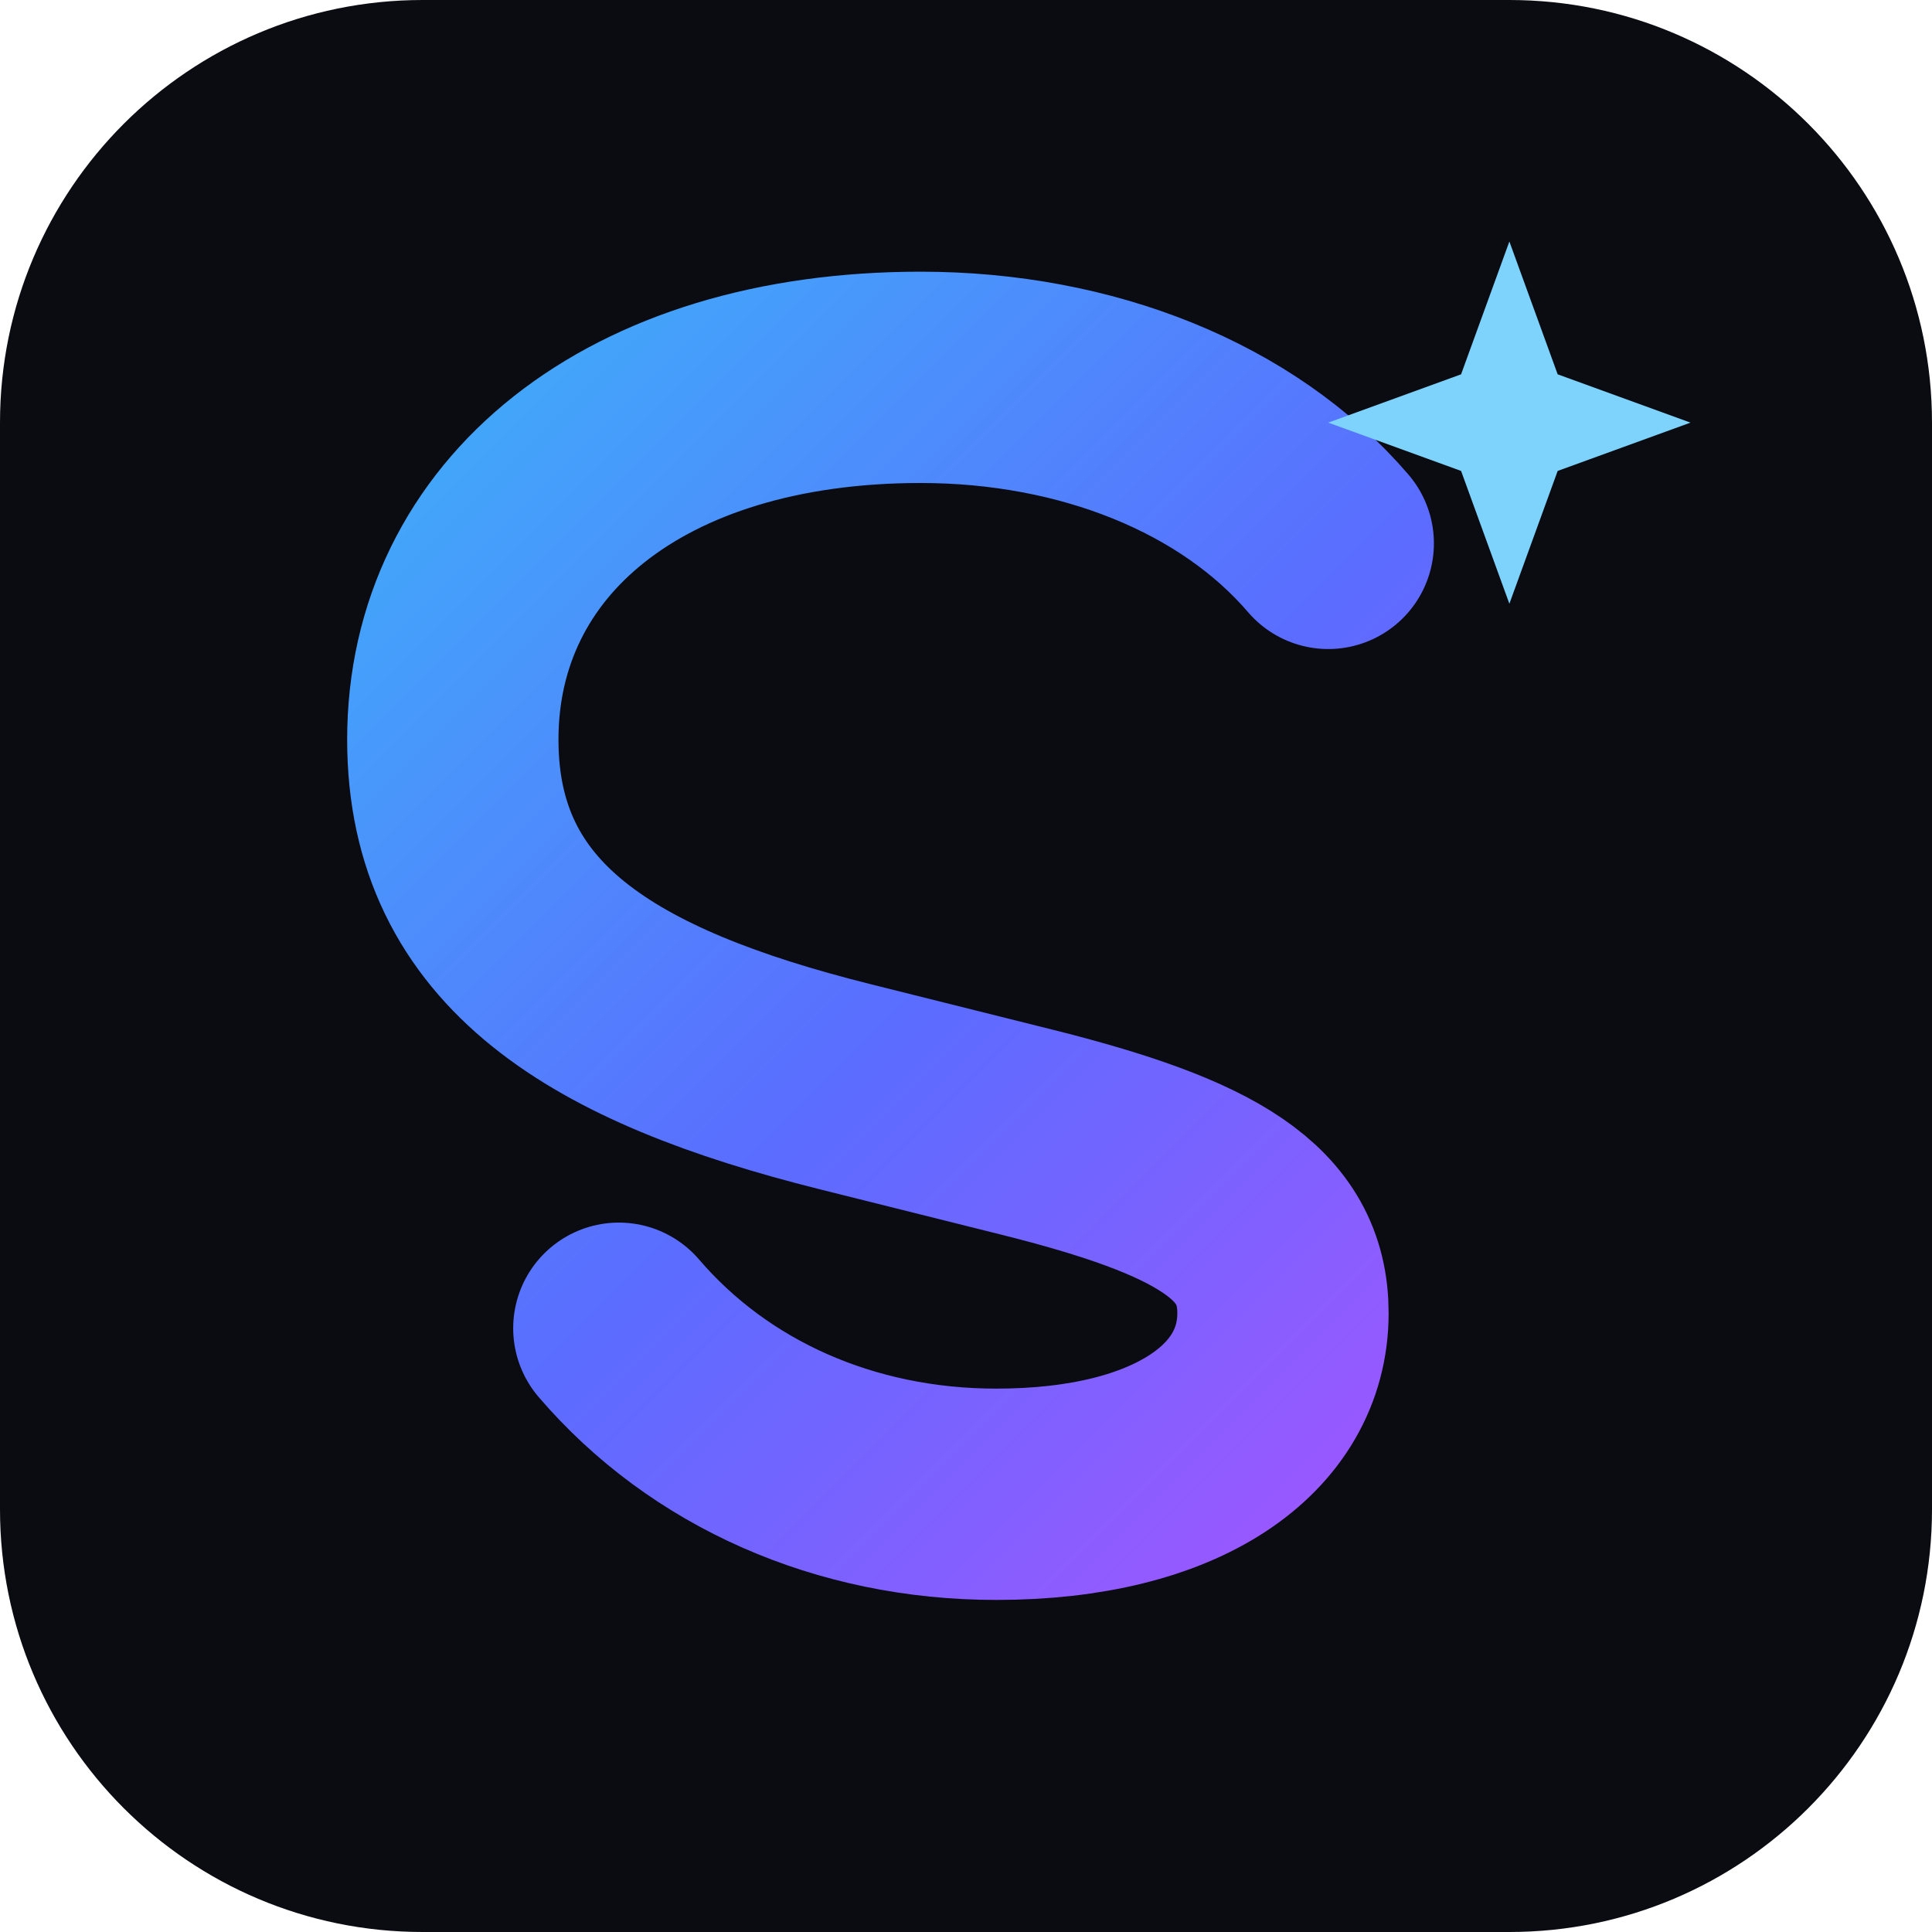
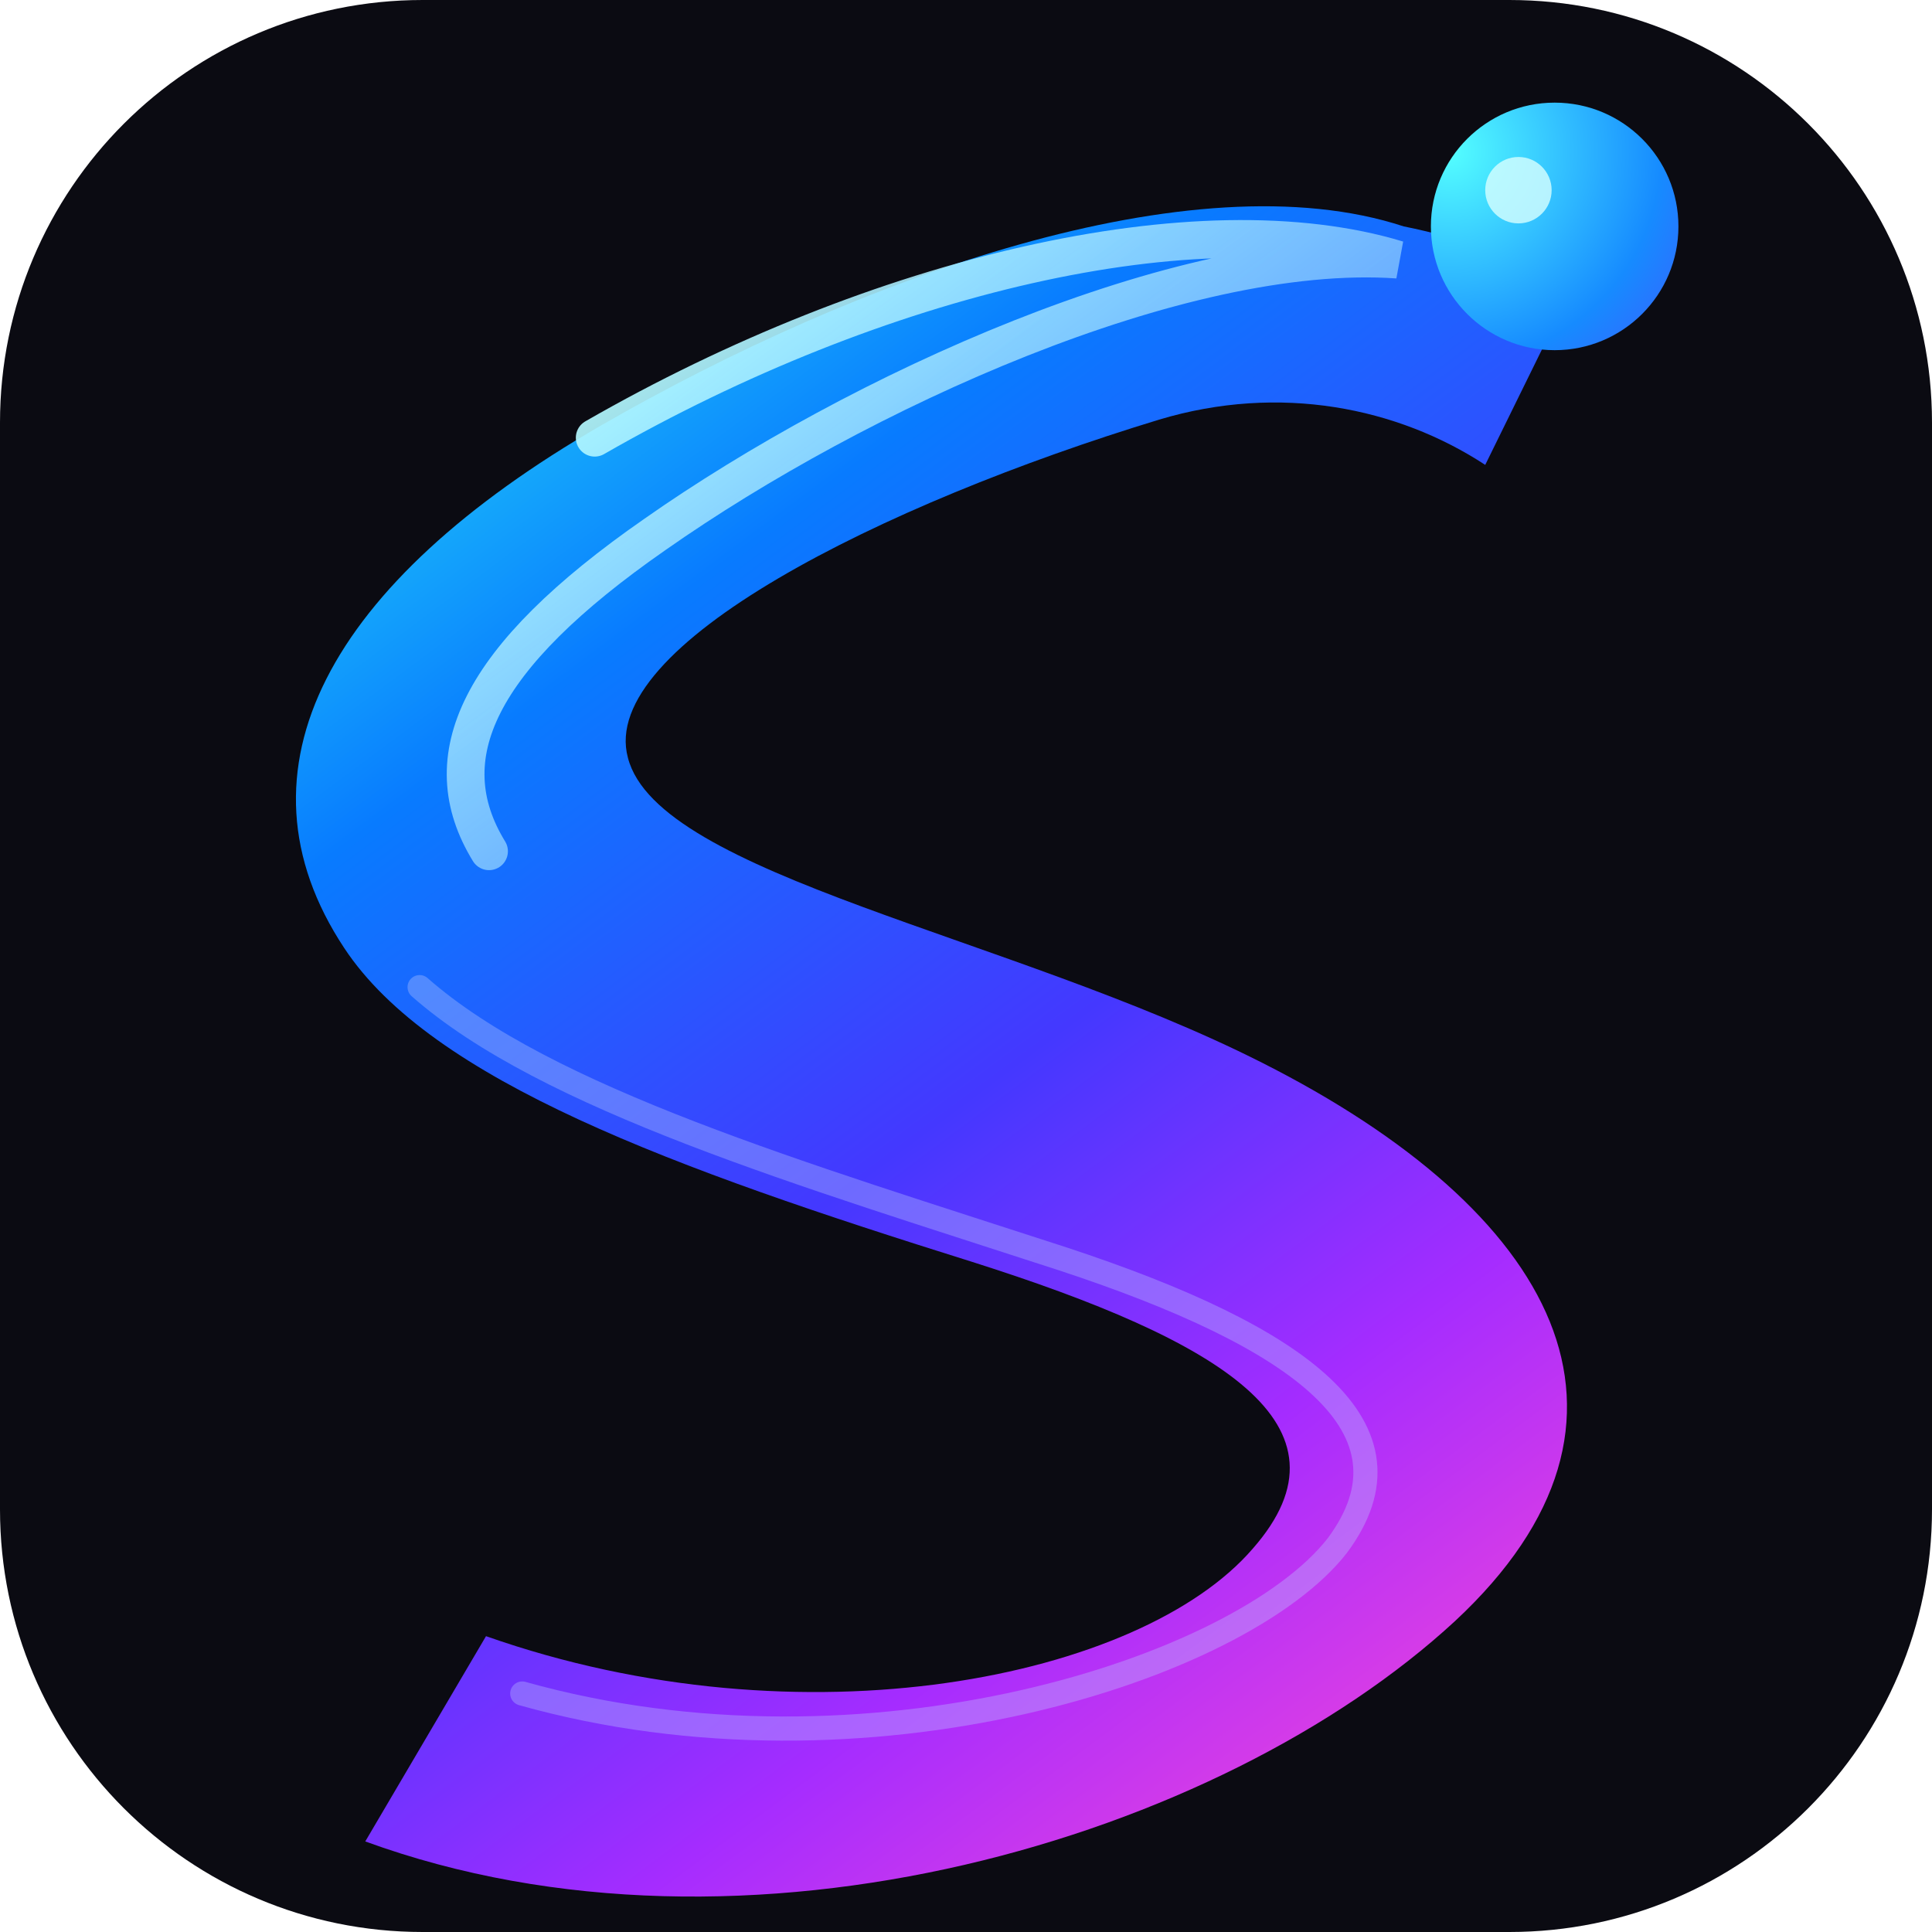
<svg xmlns="http://www.w3.org/2000/svg" viewBox="0 0 64 64" fill="none">
  <rect width="64" height="64" rx="14" fill="#0b0b12" />
  <defs>
-     <linearGradient id="g" x1="8" y1="8" x2="56" y2="56" gradientUnits="userSpaceOnUse">
-       <stop offset="0" stop-color="#38bdf8" />
-       <stop offset="0.5" stop-color="#5b6cff" />
-       <stop offset="1" stop-color="#c04cff" />
+     <linearGradient id="ribbon" x1="13" y1="7" x2="51" y2="58" gradientUnits="userSpaceOnUse">
+       <stop offset="0" stop-color="#26e7f5" />
+       <stop offset=".25" stop-color="#087bff" />
+       <stop offset=".55" stop-color="#4438ff" />
+       <stop offset=".78" stop-color="#a52cff" />
+       <stop offset="1" stop-color="#f044db" />
    </linearGradient>
+     <linearGradient id="highlight" x1="19" y1="12" x2="49" y2="53" gradientUnits="userSpaceOnUse">
+       <stop stop-color="#b8ffff" stop-opacity=".95" />
+       <stop offset=".45" stop-color="#6ca7ff" stop-opacity=".6" />
+       <stop offset="1" stop-color="#f5b5ff" stop-opacity=".25" />
+     </linearGradient>
+     <radialGradient id="dot" cx="0" cy="0" r="1" gradientTransform="matrix(8 10 -10 8 48 5)" gradientUnits="userSpaceOnUse">
+       <stop stop-color="#54ffff" />
+       <stop offset=".55" stop-color="#168bff" />
+       <stop offset="1" stop-color="#5d36ff" />
+     </radialGradient>
  </defs>
-   <path d="M44 18c-3-3.5-8-5.5-13.5-5.5C21 12.5 15 17.5 15 24.5c0 6.5 5 9.5 13 11.5l6 1.5c6 1.5 8.5 3 8.5 6 0 3.5-3.5 6-9.5 6-5 0-9.5-2-12.5-5.5" stroke="url(#g)" stroke-width="7" stroke-linecap="round" stroke-linejoin="round" />
-   <path d="M50 8l1.6 4.4L56 14l-4.4 1.6L50 20l-1.6-4.4L44 14l4.4-1.6L50 8z" fill="#7dd3fc" />
+   <path d="M46.5 7.5C39.5 5.2 28.4 9.2 19.9 14.1C10.9 19.3 7.5 25.5 11.4 31.4C14.3 35.8 22.3 38.7 32.2 41.8C40.4 44.4 45.1 47.2 41.5 51.3C37.8 55.6 26.6 57.9 16.1 54.2L12.1 61C24.7 65.6 40.4 60.9 48.2 53.7C55.4 47 51.5 40.1 41.8 35.2C33.5 31 21.8 29 20.8 25.1C19.8 21.4 29.2 16.7 38.4 13.9C42.4 12.7 46.3 13.5 49.2 15.4L52.1 9.5C50.4 8.6 48.5 7.9 46.5 7.5Z" fill="url(#ribbon)" />
+   <path d="M19.7 14.5C29.1 9.1 39.7 6.6 46.3 8.6C39.1 8.1 28.4 13 21.7 17.7C15.8 21.8 14.3 25.1 16.2 28.2" stroke="url(#highlight)" stroke-width="1.25" stroke-linecap="round" />
+   <path d="M13.9 32.7C18.1 36.4 26.6 38.9 35.2 41.7C43.1 44.3 47.2 47.3 44.3 51.2C41.1 55.3 28.7 59.3 17.3 56.1" stroke="#b9caff" stroke-opacity=".35" stroke-width=".8" stroke-linecap="round" />
+   <circle cx="51.5" cy="7.5" r="4.1" fill="url(#dot)" />
+   <circle cx="50.3" cy="6.3" r="1.1" fill="#d7ffff" fill-opacity=".8" />
</svg>
